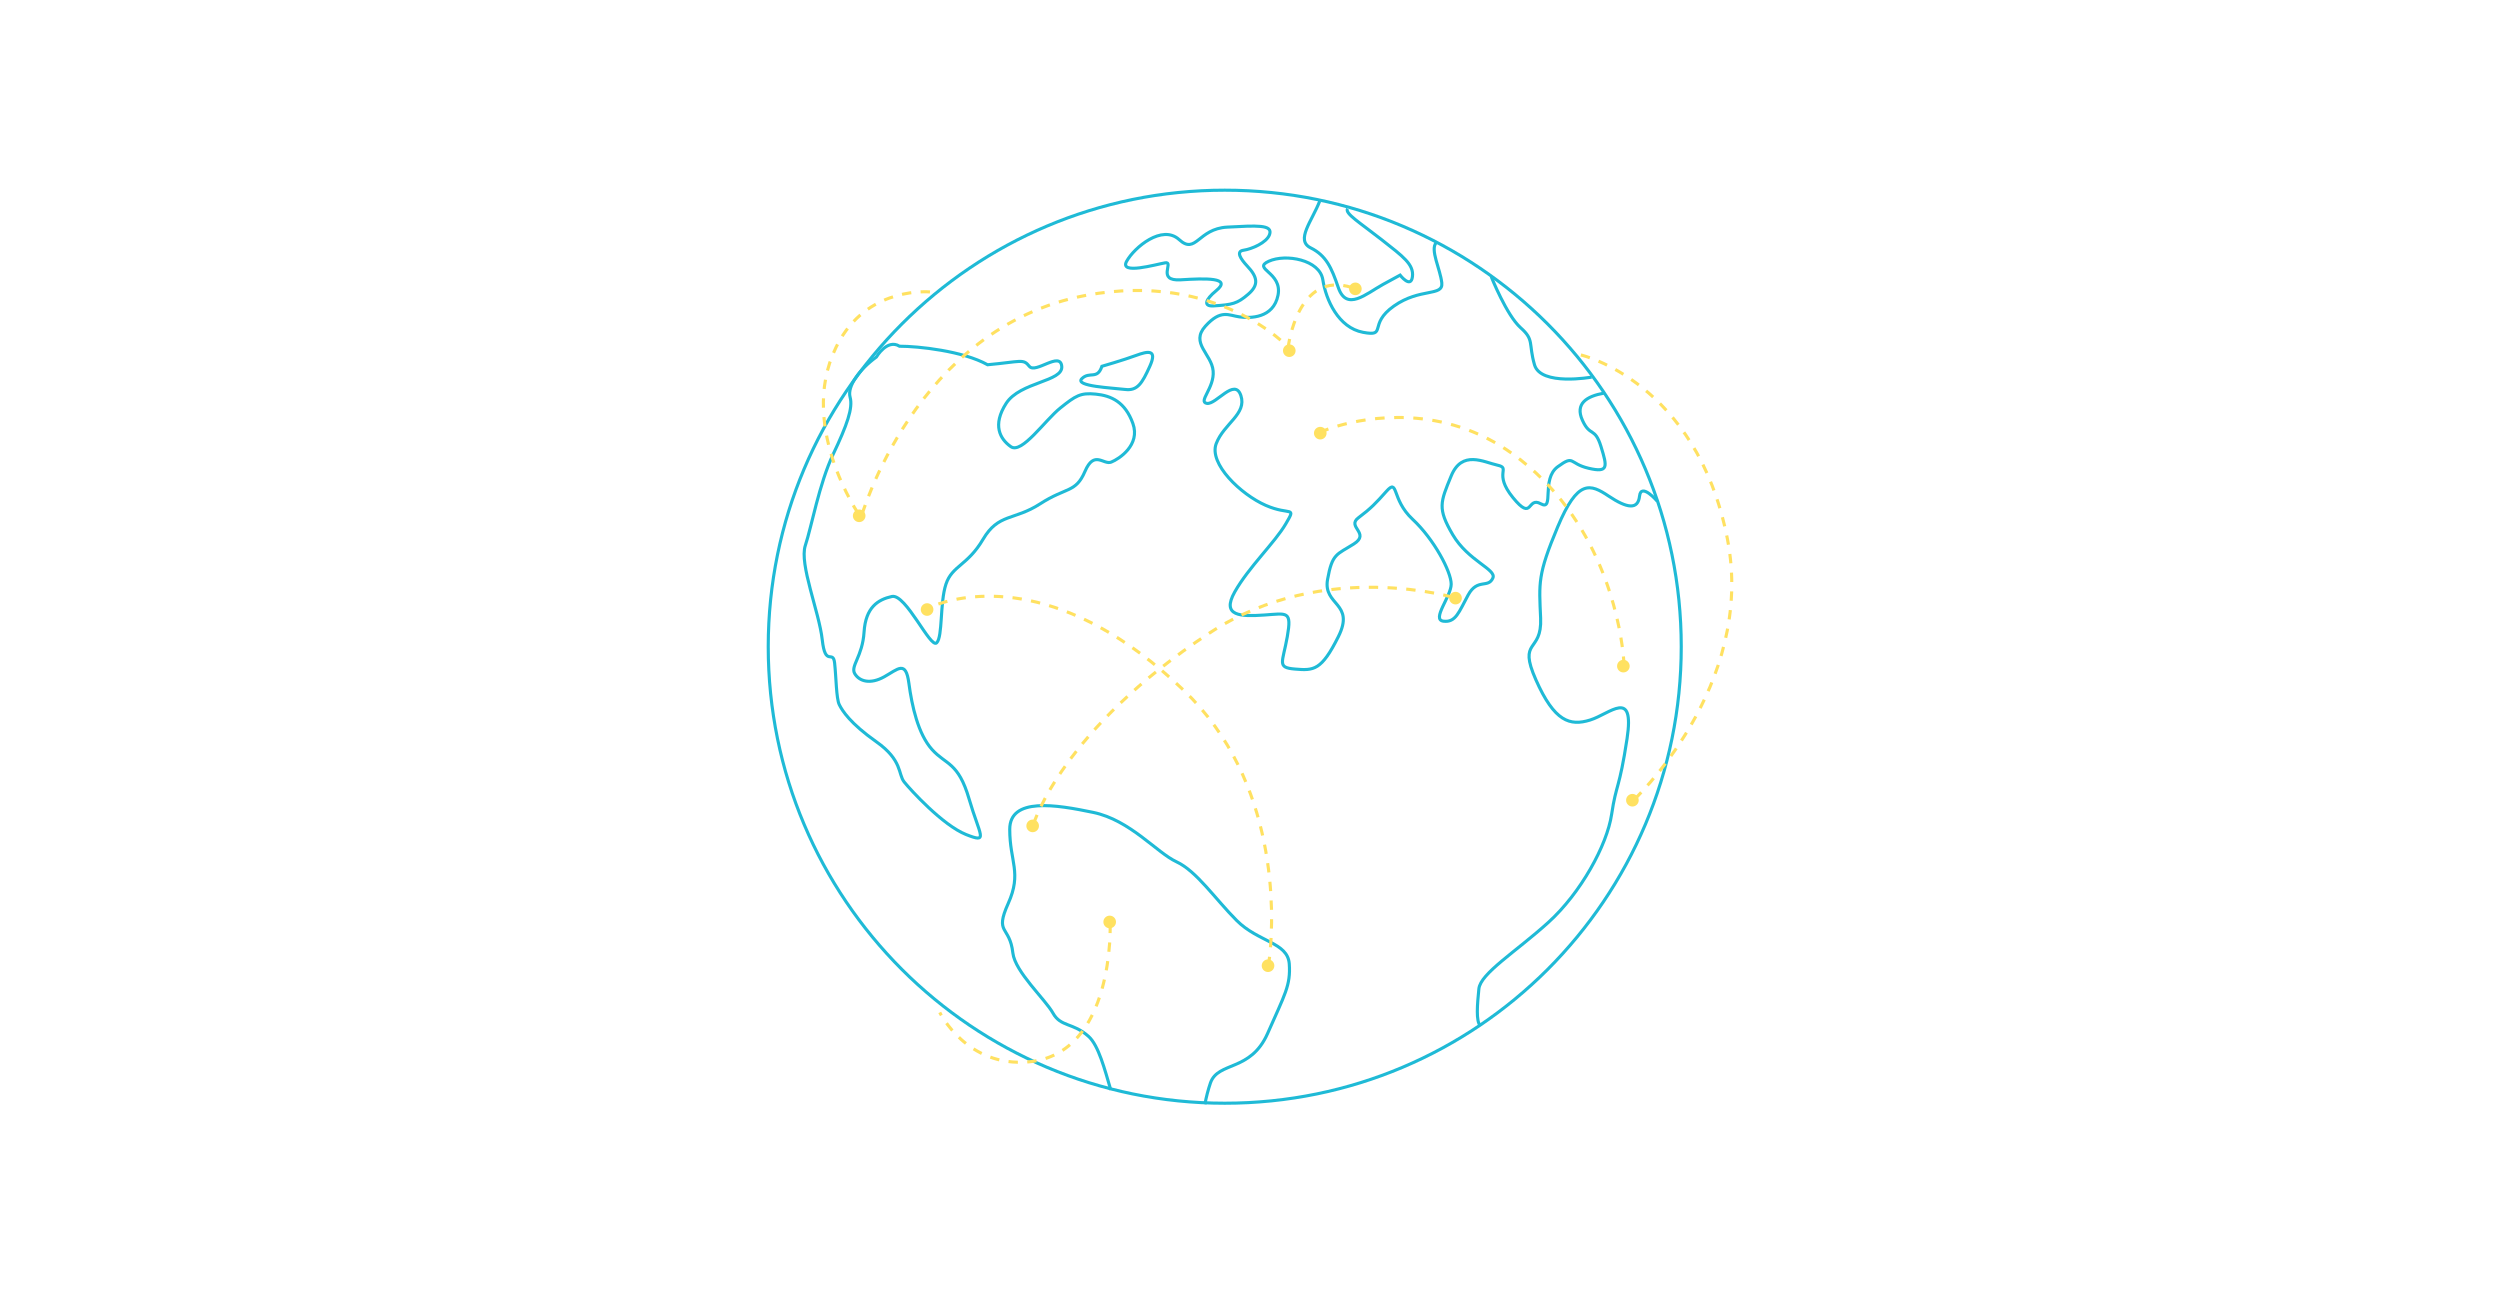
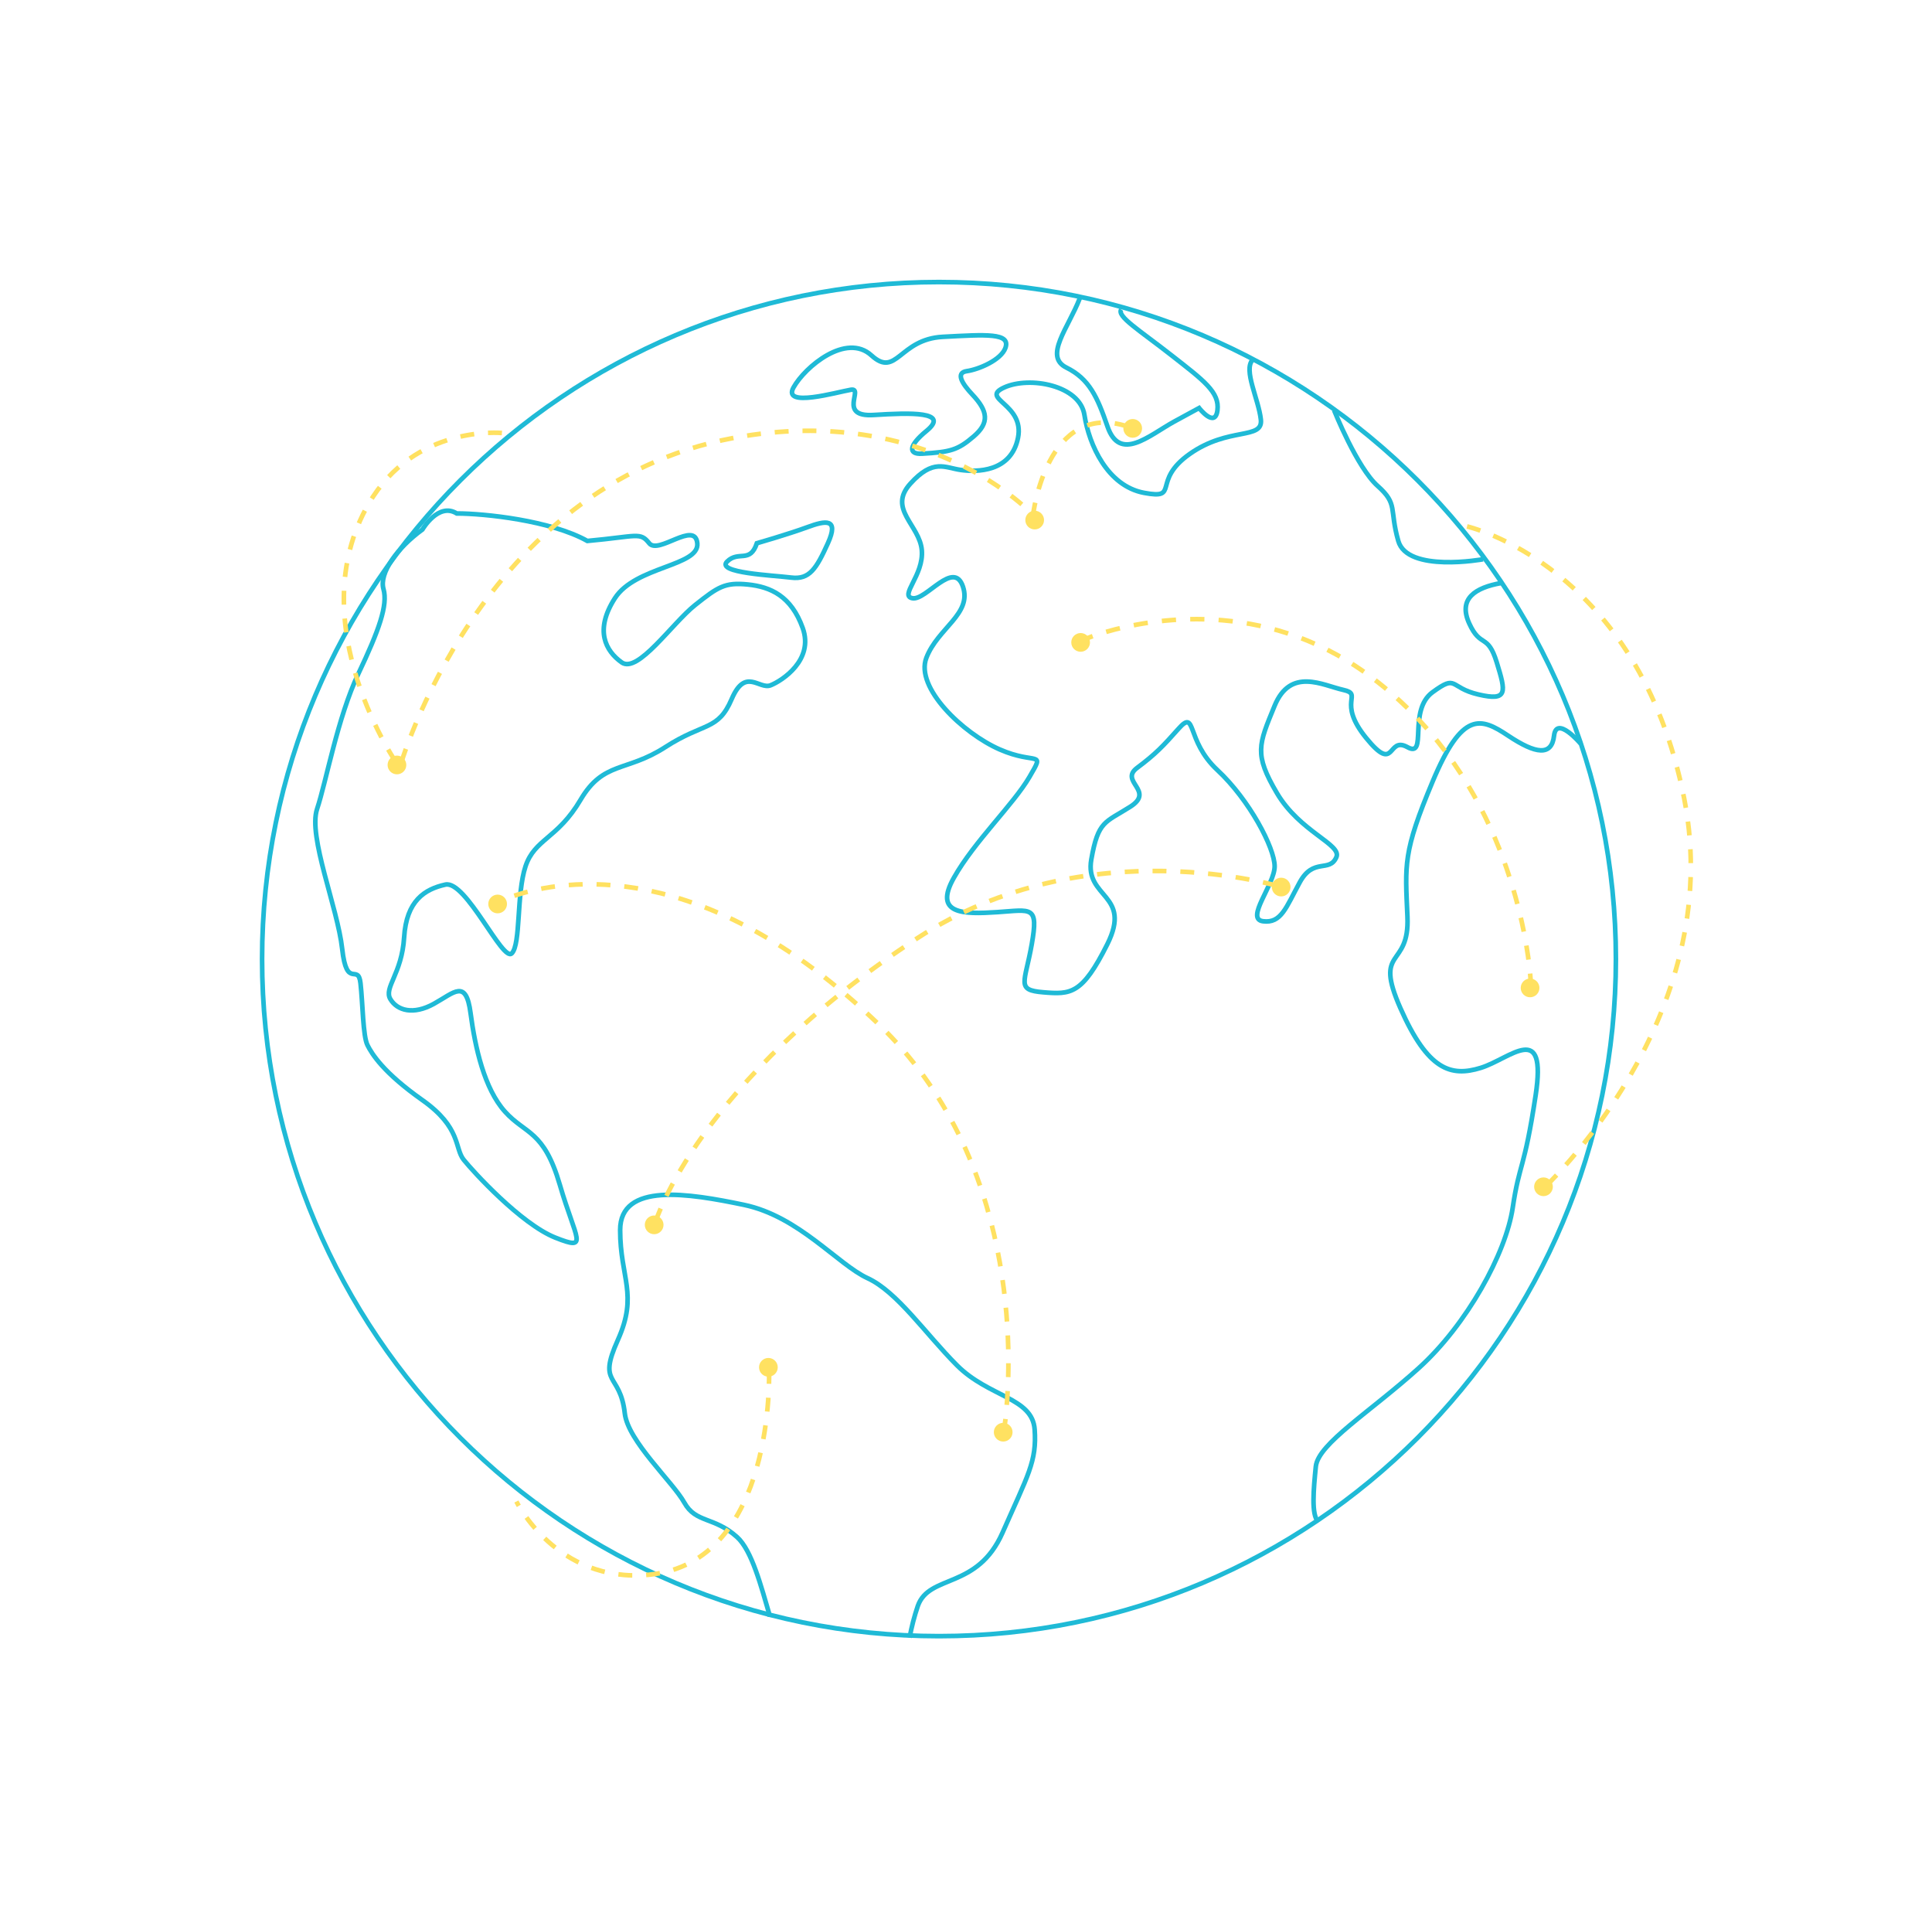
- <svg xmlns="http://www.w3.org/2000/svg" viewBox="0 0 1600 828.44">
+ <svg xmlns="http://www.w3.org/2000/svg" viewBox="0 0 833.89 828.44">
  <defs>
    <style>.a,.b,.c,.d,.e{fill:none;stroke-miterlimit:10;stroke-width:2px;}.a{stroke:#1fbad6;fill-rule:evenodd;}.b,.c,.d,.e{stroke:#ffe161;}.c{stroke-dasharray:6.13 6.13;}.d{stroke-dasharray:6 6;}.e{stroke-dasharray:6 6;}.f{fill:#ffe161;}</style>
  </defs>
-   <path class="a" d="M560.87,228.5s6.92-11.86,14.83-6.92c11.88,0,40.54,3,56.36,11.86,21.75-2,22.75-4,26.71,1s19.77-9.89,20.75,0-26.7,9.89-35.59,23.73-4,22.75,3,27.69,21.76-16.82,31.65-24.73,12.85-9.88,22.73-8.89,18.79,5,23.74,18.79-8.9,22.73-13.85,24.71-10.88-7.91-16.81,5.94-11.86,9.88-28.67,20.75-26.69,5.94-36.59,22.75-19.76,16.8-23.72,28.67-2,33.61-5.94,37.56-19.77-31.62-28.66-29.66S554,388.67,553,404.49s-8.91,21.75-5.93,26.69,9.88,6.93,18.78,2,13.84-10.87,15.82,4,5.94,32.62,14.83,42.51,16.81,7.91,23.72,31.64,12.86,28.67-2,22.74-35.59-28.66-39.55-33.62-1-13.85-17.8-25.71S539.12,454.92,537.15,451s-2-17.8-3-26.69-5.94,3-7.91-14.84S511.44,361,515.4,349.12s8.89-39.55,17.79-58.33S546,261.12,544.06,254.2,550,236.41,560.87,228.5Z" />
-   <path class="a" d="M705.23,234.43s13.85-4,21.75-6.92,13.84-4,8.9,6.92-7.91,15.81-15.82,14.82-32.63-2-27.68-6.91S702.26,243.32,705.23,234.43Z" />
-   <path class="a" d="M771.14,706.72A96.82,96.82,0,0,1,774.71,693c4.94-13.84,25.7-6.92,36.58-31.65s14.83-30.65,13.84-44.49S805.35,603,791.51,589.14,765.8,557.5,753,551.57s-29.66-26.7-53.38-31.64-53.39-9.88-53.39,10.88,7.9,27.67-1,47.46,1,13.83,3,31.63c1.34,12,20.76,29.66,25.71,38.56s12.86,5.93,22.74,14.84c6.43,5.79,10.35,21.19,14.21,34.24" />
-   <path class="a" d="M919.15,155.33c-4,4.46,2.61,16.8,3.6,25.71s-13.85,3-30.65,14.83-4,19.78-19.78,16.81-23.73-20.77-25.71-33.62S822.89,162.25,812,167.2s8.9,6.92,5.93,21.75-17.79,14.82-24.72,13.85-11.86-5-21.75,5.93,4,17.79,4.95,28.67-9.89,19.76-4,20.76,17.8-16.81,21.75-5S783.34,271,778.39,283.87s15.82,32.62,31.64,39.54,19.78,0,12.86,11.87S799.16,363,790.26,378.79s4,15.81,18.78,14.83,17.8-3,14.83,13.83-6.91,19.78,5,20.76,16.81,1,27.68-20.76-9.89-19.76-6.92-36.57,5.94-15.83,16.81-22.74-4.94-10.89,3-16.81,11.29-9.5,17.8-16.82c7.91-8.89,3,4.95,16.8,17.8s24.72,33.62,24.72,41.53-12.86,22.73-4.95,23.72,9.89-5.92,15.82-16.79,12.86-4,15.82-10.88c2.38-5.53-15.82-10.87-25.7-27.69s-7.91-20.76-1-37.57,20.76-8.89,29.66-6.91-3,4.93,9.89,20.76,8.9-1,17.8,3.94,0-15.81,10.87-23.72,6.92-2,19.77,1,11.87-1,7.92-13.83-6.92-6-11.87-16.81,2.73-15.46,13.61-17.43" />
-   <path class="a" d="M1018.65,241.35s-32.62,5.92-36.58-7.91,0-15.82-8.9-23.72-18.78-32.64-18.78-32.64" />
-   <path class="a" d="M795.83,160.16c5.19-.74,14.82-4.82,16.67-10,2.36-6.58-8.28-5.79-27.06-4.8s-19.91,17.92-30.77,8S726,158.3,721.05,167.2s18.79,2,24.72,1-5.93,11.87,9.88,10.88,33.16-1.59,22.74,6.92c-7.41,6.06-8.15,10.13-1.85,9.78,12.21-.72,15.33-1.49,22.25-7.42s6.24-10.92-.63-18.17C794,165.73,790.83,160.87,795.83,160.16Z" />
-   <path class="a" d="M844.64,128.63c-4.94,12.87-15.69,25.1-5.81,30S852.18,171.28,856.5,184c5.3,15.58,17.8,4,28.68-2l10.87-5.92s6.92,8.88,7.91,1-5.93-12.86-19.77-23.72-23.73-16.82-21.75-19.79" />
-   <path class="a" d="M1060.74,320.88s-10.45-12.31-11.43-3.39-7.92,7.91-19.78,0-19.78-10.88-32.63,19.76S985,372.86,986,395.58s-14.83,12.87-3,39.56,21.74,29.66,34.6,25.7,28.67-20.75,23.72,11.87-6.92,28.67-9.88,48.46-19.78,50.42-40.54,69.2S947.46,623,946.48,632.88s-2,20.77,1,23.73" />
-   <path class="a" d="M1076,413.88c0,161.37-130.8,292.18-292.16,292.18S491.67,575.25,491.67,413.88s130.8-292.16,292.16-292.16S1076,252.52,1076,413.88Z" />
-   <path class="b" d="M847.37,275.59s1-.41,2.8-1.06" />
-   <path class="c" d="M856,272.67c19.2-5.58,67.3-14.48,112.33,18,56.32,40.68,68,106.29,70.33,126.38" />
-   <path class="b" d="M1039,420.14c.17,1.93.22,3,.22,3" />
-   <path class="b" d="M592.26,390s.93-.51,2.71-1.29" />
-   <path class="d" d="M600.57,386.54c21.25-7.12,81.27-17.27,157,55.24,61.11,58.51,57.52,144.39,55.27,167.59" />
-   <path class="b" d="M812.53,612.35c-.22,1.94-.39,3-.39,3" />
-   <path class="e" d="M661.57,527.12S679.89,466.8,774.28,405c73.79-48.3,158.3-22,158.3-22" />
-   <path class="e" d="M595.18,186.85s-37.63-3.75-57.5,30.53c-30.16,52,12.87,113.23,12.87,113.23l.48.77S585.45,209.45,695.12,189c84.23-15.7,129.32,33.21,129.32,33.21s5.81-49.7,41-38.1" />
-   <path class="e" d="M1011.76,227.18s73.88,16.93,93.73,117.47c18.74,95-61.24,168.7-61.24,168.7" />
-   <path class="e" d="M710.49,591.17s3.13,83.17-51.92,88.4c-39.79,3.78-57.13-31.6-57.13-31.6" />
-   <circle class="f" cx="549.88" cy="330.11" r="4.04" />
-   <circle class="f" cx="593.34" cy="390.1" r="4.04" />
-   <circle class="f" cx="660.9" cy="528.57" r="4.04" />
-   <circle class="f" cx="710.2" cy="590.05" r="4.04" />
-   <circle class="f" cx="811.54" cy="618.05" r="4.04" />
-   <circle class="f" cx="931.53" cy="382.8" r="4.04" />
-   <circle class="f" cx="1038.96" cy="426.32" r="4.04" />
-   <circle class="f" cx="1044.74" cy="512.14" r="4.04" />
-   <circle class="f" cx="844.97" cy="277.22" r="4.04" />
-   <circle class="f" cx="867.44" cy="184.86" r="4.04" />
-   <circle class="f" cx="825.14" cy="224.43" r="4.04" />
+   <path class="a" d="M182.33,228.5s6.91-11.86,14.82-6.92c11.88,0,40.55,3,56.37,11.86,21.75-2,22.74-4,26.7,1s19.77-9.89,20.75,0-26.69,9.89-35.58,23.73-4,22.75,2.95,27.69S290.1,269,300,261.12s12.85-9.88,22.73-8.89,18.79,5,23.74,18.79-8.9,22.73-13.85,24.71-10.87-7.91-16.81,5.94-11.86,9.88-28.67,20.75-26.69,5.94-36.58,22.75-19.77,16.8-23.73,28.67-2,33.61-5.93,37.56-19.78-31.62-28.67-29.66-16.82,6.93-17.8,22.75-8.9,21.75-5.93,26.69,9.88,6.93,18.78,2,13.85-10.87,15.82,4,5.94,32.62,14.83,42.51,16.81,7.91,23.72,31.64,12.86,28.67-2,22.74-35.58-28.66-39.54-33.62-1-13.85-17.8-25.71S160.57,454.92,158.6,451s-2-17.8-3-26.69-5.93,3-7.91-14.84S132.89,361,136.85,349.12s8.89-39.55,17.8-58.33,12.84-29.67,10.87-36.59S171.46,236.41,182.33,228.5Z" />
+   <path class="a" d="M326.68,234.43s13.85-4,21.76-6.92,13.84-4,8.89,6.92-7.91,15.81-15.82,14.82-32.63-2-27.68-6.91S323.71,243.32,326.68,234.43Z" />
+   <path class="a" d="M392.6,706.72A96.77,96.77,0,0,1,396.16,693c4.94-13.84,25.7-6.92,36.58-31.65s14.83-30.65,13.84-44.49S426.8,603,413,589.14s-25.7-31.64-38.56-37.57-29.66-26.7-53.38-31.64-53.39-9.88-53.39,10.88,7.9,27.67-1,47.46,1,13.83,3,31.63c1.34,12,20.76,29.66,25.71,38.56s12.86,5.93,22.74,14.84c6.43,5.79,10.36,21.19,14.21,34.24" />
+   <path class="a" d="M540.61,155.33c-4,4.46,2.6,16.8,3.6,25.71s-13.85,3-30.66,14.83-3.95,19.78-19.77,16.81-23.73-20.77-25.72-33.62-23.72-16.81-34.6-11.86,8.9,6.92,5.93,21.75-17.79,14.82-24.71,13.85-11.87-5-21.76,5.93,4,17.79,4.95,28.67-9.89,19.76-4,20.76,17.8-16.81,21.76-5S404.79,271,399.84,283.87s15.83,32.62,31.65,39.54,19.77,0,12.85,11.87S420.61,363,411.71,378.79s4,15.81,18.78,14.83,17.81-3,14.84,13.83-6.92,19.78,4.94,20.76,16.81,1,27.68-20.76-9.89-19.76-6.92-36.57,5.94-15.83,16.81-22.74-4.94-10.89,3-16.81,11.3-9.5,17.8-16.82c7.91-8.89,3,4.95,16.81,17.8s24.71,33.62,24.71,41.53-12.86,22.73-5,23.72,9.9-5.92,15.83-16.79,12.85-4,15.82-10.88C579.2,364.36,561,359,551.12,342.2s-7.91-20.76-1-37.57,20.76-8.89,29.66-6.91-3,4.93,9.89,20.76,8.9-1,17.8,3.94,0-15.81,10.87-23.72,6.92-2,19.77,1,11.87-1,7.92-13.83-6.92-6-11.87-16.81,2.73-15.46,13.61-17.43" />
+   <path class="a" d="M640.1,241.35s-32.62,5.92-36.57-7.91,0-15.82-8.9-23.72-18.79-32.64-18.79-32.64" />
+   <path class="a" d="M417.28,160.16c5.19-.74,14.82-4.82,16.67-10,2.36-6.58-8.27-5.79-27.06-4.8s-19.9,17.92-30.77,8-28.67,4.94-33.62,13.84,18.79,2,24.72,1-5.93,11.87,9.88,10.88,33.17-1.59,22.74,6.92c-7.41,6.06-8.15,10.13-1.85,9.78,12.21-.72,15.33-1.49,22.25-7.42s6.24-10.92-.62-18.17C415.42,165.73,412.28,160.87,417.28,160.16Z" />
+   <path class="a" d="M466.09,128.63c-4.94,12.87-15.69,25.1-5.81,30S473.63,171.28,478,184c5.3,15.58,17.81,4,28.68-2l10.88-5.92s6.91,8.88,7.91,1-5.93-12.86-19.78-23.72-23.73-16.82-21.75-19.79" />
+   <path class="a" d="M682.19,320.88s-10.44-12.31-11.43-3.39-7.91,7.91-19.78,0-19.78-10.88-32.63,19.76-11.86,35.61-10.87,58.33-14.83,12.87-3,39.56,21.74,29.66,34.6,25.7,28.68-20.75,23.73,11.87-6.93,28.67-9.89,48.46-19.78,50.42-40.54,69.2S568.91,623,567.93,632.88s-2,20.77,1,23.73" />
+   <path class="a" d="M697.45,413.88c0,161.37-130.8,292.18-292.17,292.18S113.12,575.25,113.12,413.88,243.93,121.72,405.28,121.72,697.45,252.52,697.45,413.88Z" />
+   <path class="b" d="M468.82,275.59s1-.41,2.8-1.06" />
+   <path class="c" d="M477.45,272.67c19.2-5.58,67.31-14.48,112.33,18,56.33,40.68,68,106.29,70.33,126.38" />
+   <path class="b" d="M660.43,420.14c.18,1.93.22,3,.22,3" />
+   <path class="b" d="M213.71,390s.93-.51,2.71-1.29" />
+   <path class="d" d="M222,386.54c21.25-7.12,81.28-17.27,157,55.24,61.11,58.51,57.52,144.39,55.27,167.59" />
+   <path class="b" d="M434,612.35c-.23,1.94-.39,3-.39,3" />
+   <path class="e" d="M283,527.12S301.34,466.8,395.73,405c73.79-48.3,158.3-22,158.3-22" />
+   <path class="e" d="M216.63,186.85s-37.63-3.75-57.5,30.53C129,269.42,172,330.61,172,330.61l.48.77S206.91,209.45,316.57,189c84.23-15.7,129.32,33.21,129.32,33.21s5.81-49.7,41-38.1" />
+   <path class="e" d="M633.21,227.18s73.89,16.93,93.73,117.47c18.74,95-61.23,168.7-61.23,168.7" />
+   <path class="e" d="M331.94,591.17s3.13,83.17-51.92,88.4c-39.79,3.78-57.13-31.6-57.13-31.6" />
+   <circle class="f" cx="171.33" cy="330.11" r="4.04" />
+   <circle class="f" cx="214.79" cy="390.1" r="4.04" />
+   <circle class="f" cx="282.35" cy="528.57" r="4.04" />
+   <circle class="f" cx="331.65" cy="590.05" r="4.04" />
+   <circle class="f" cx="433" cy="618.05" r="4.04" />
+   <circle class="f" cx="552.98" cy="382.8" r="4.04" />
+   <circle class="f" cx="660.41" cy="426.32" r="4.04" />
+   <circle class="f" cx="666.2" cy="512.14" r="4.04" />
+   <circle class="f" cx="466.42" cy="277.22" r="4.04" />
+   <circle class="f" cx="488.9" cy="184.86" r="4.04" />
+   <circle class="f" cx="446.59" cy="224.43" r="4.04" />
</svg>
